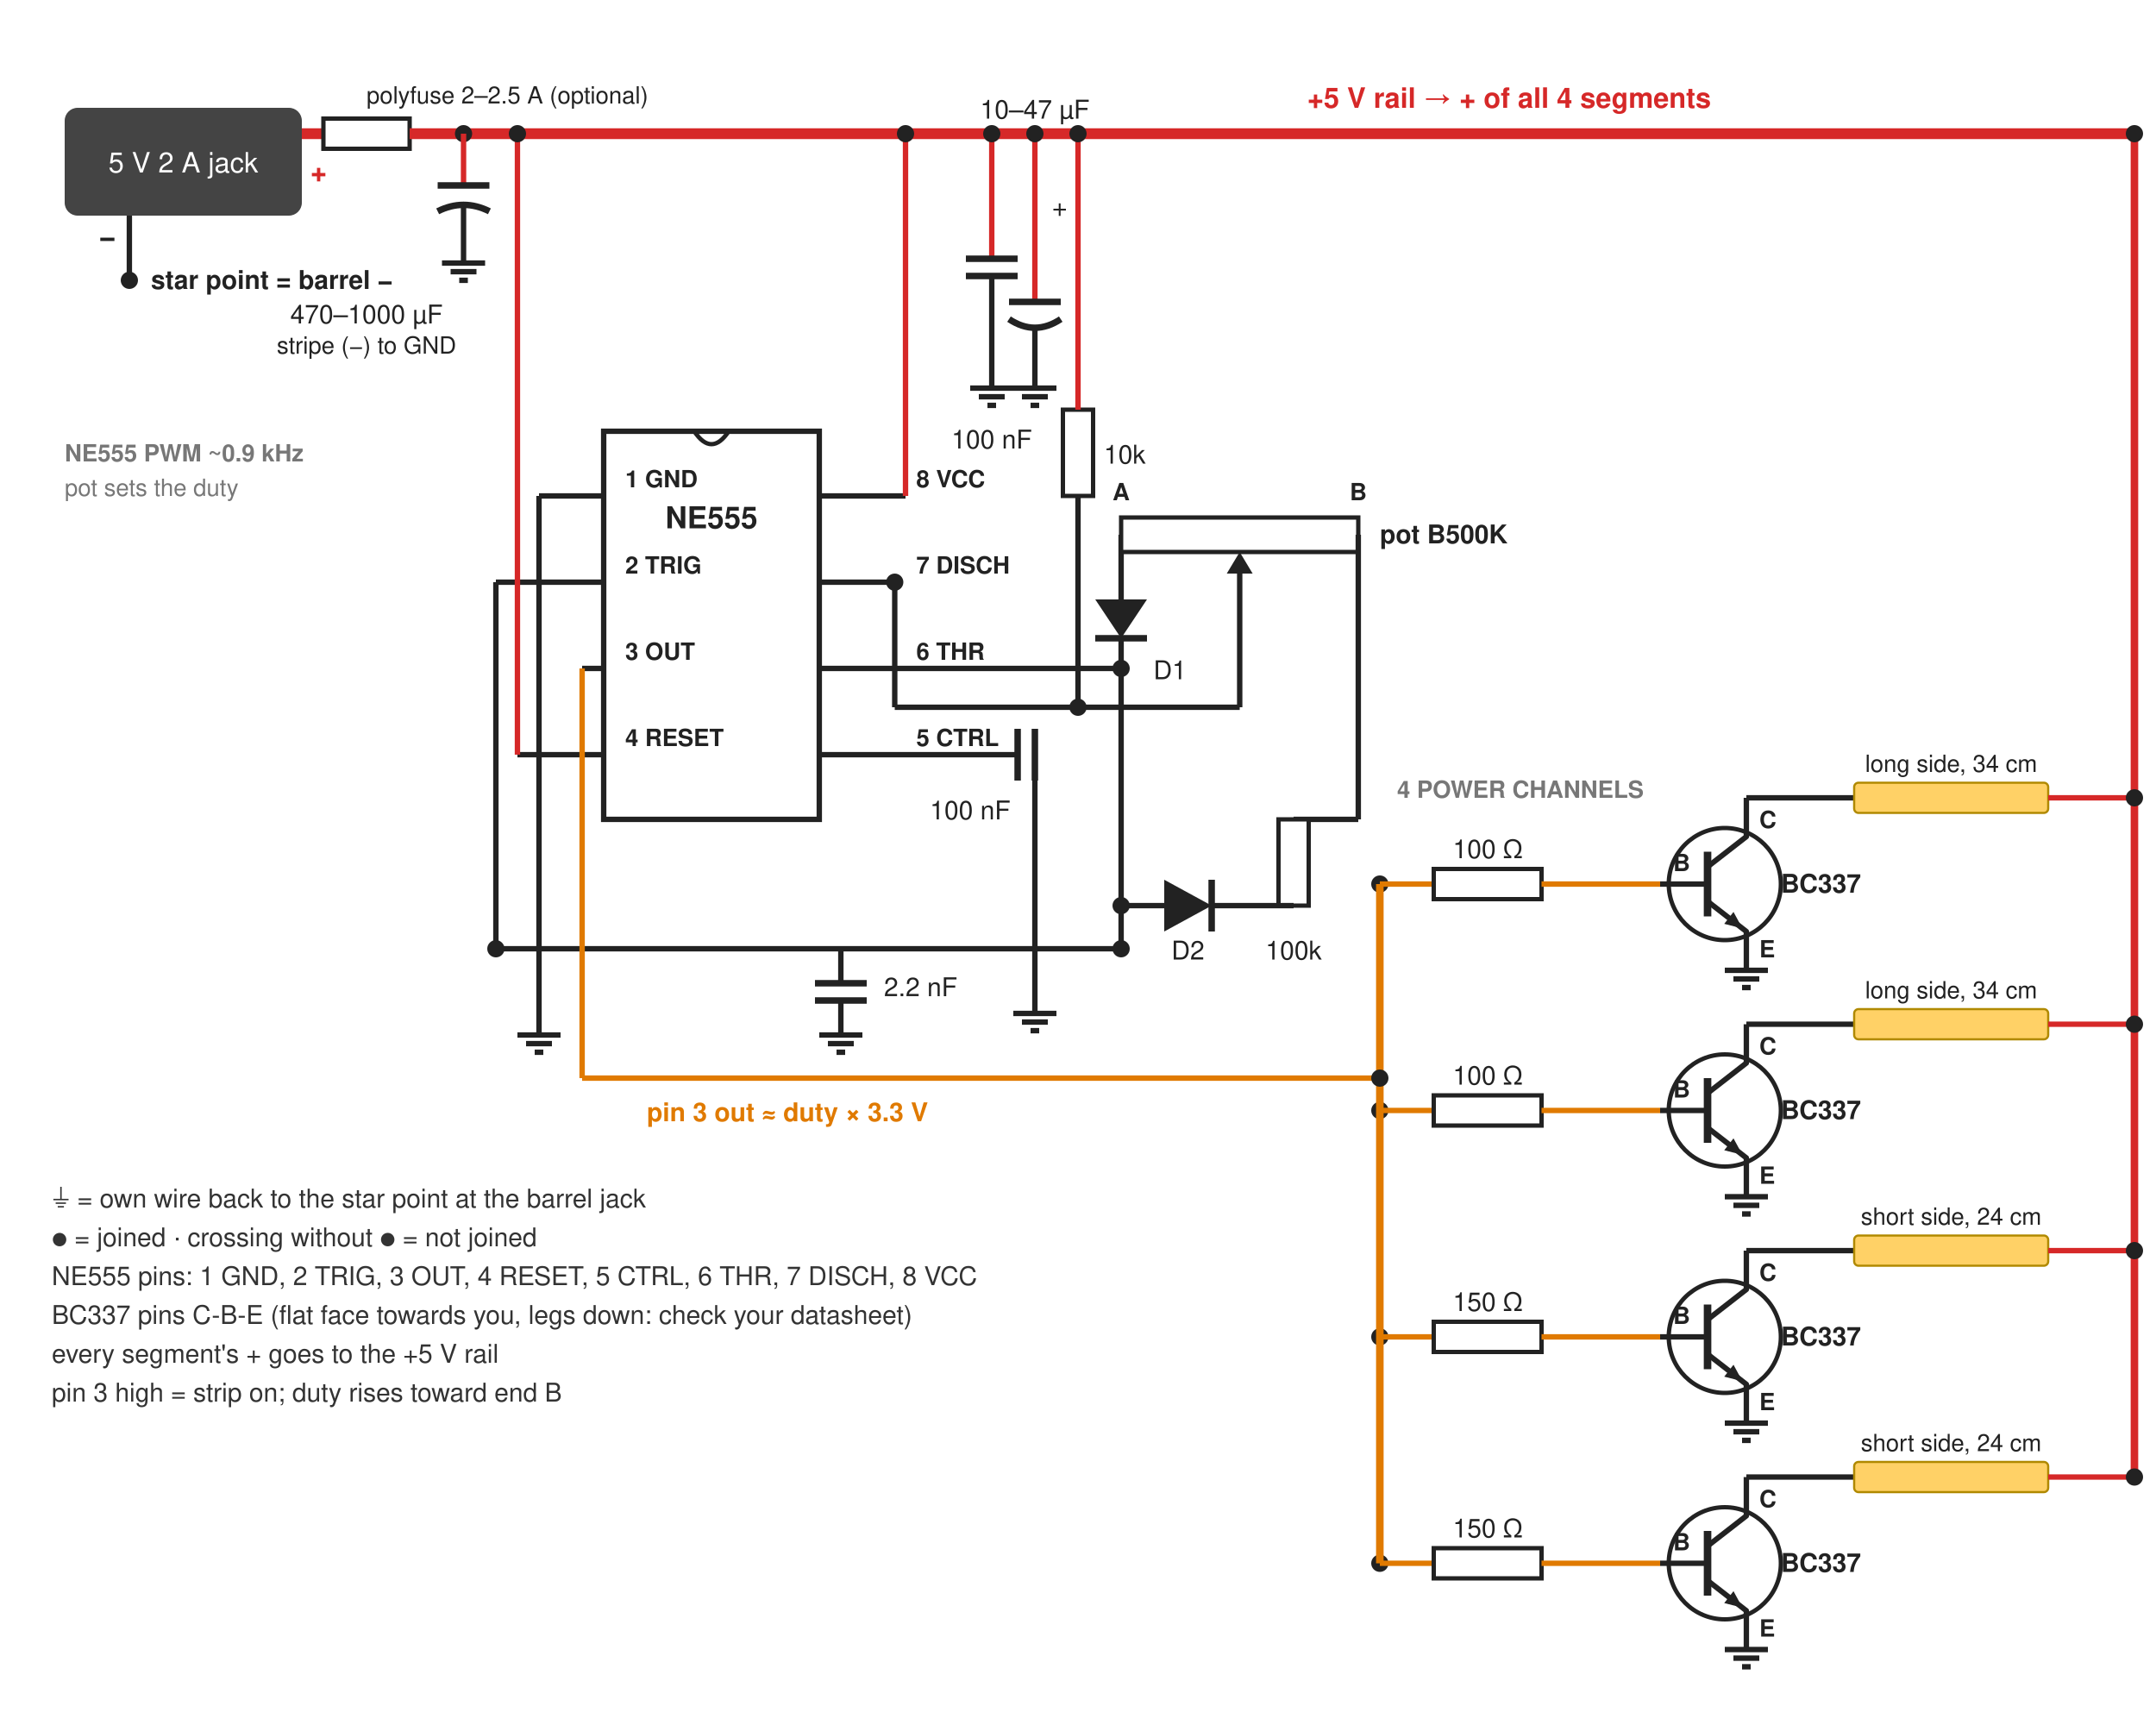
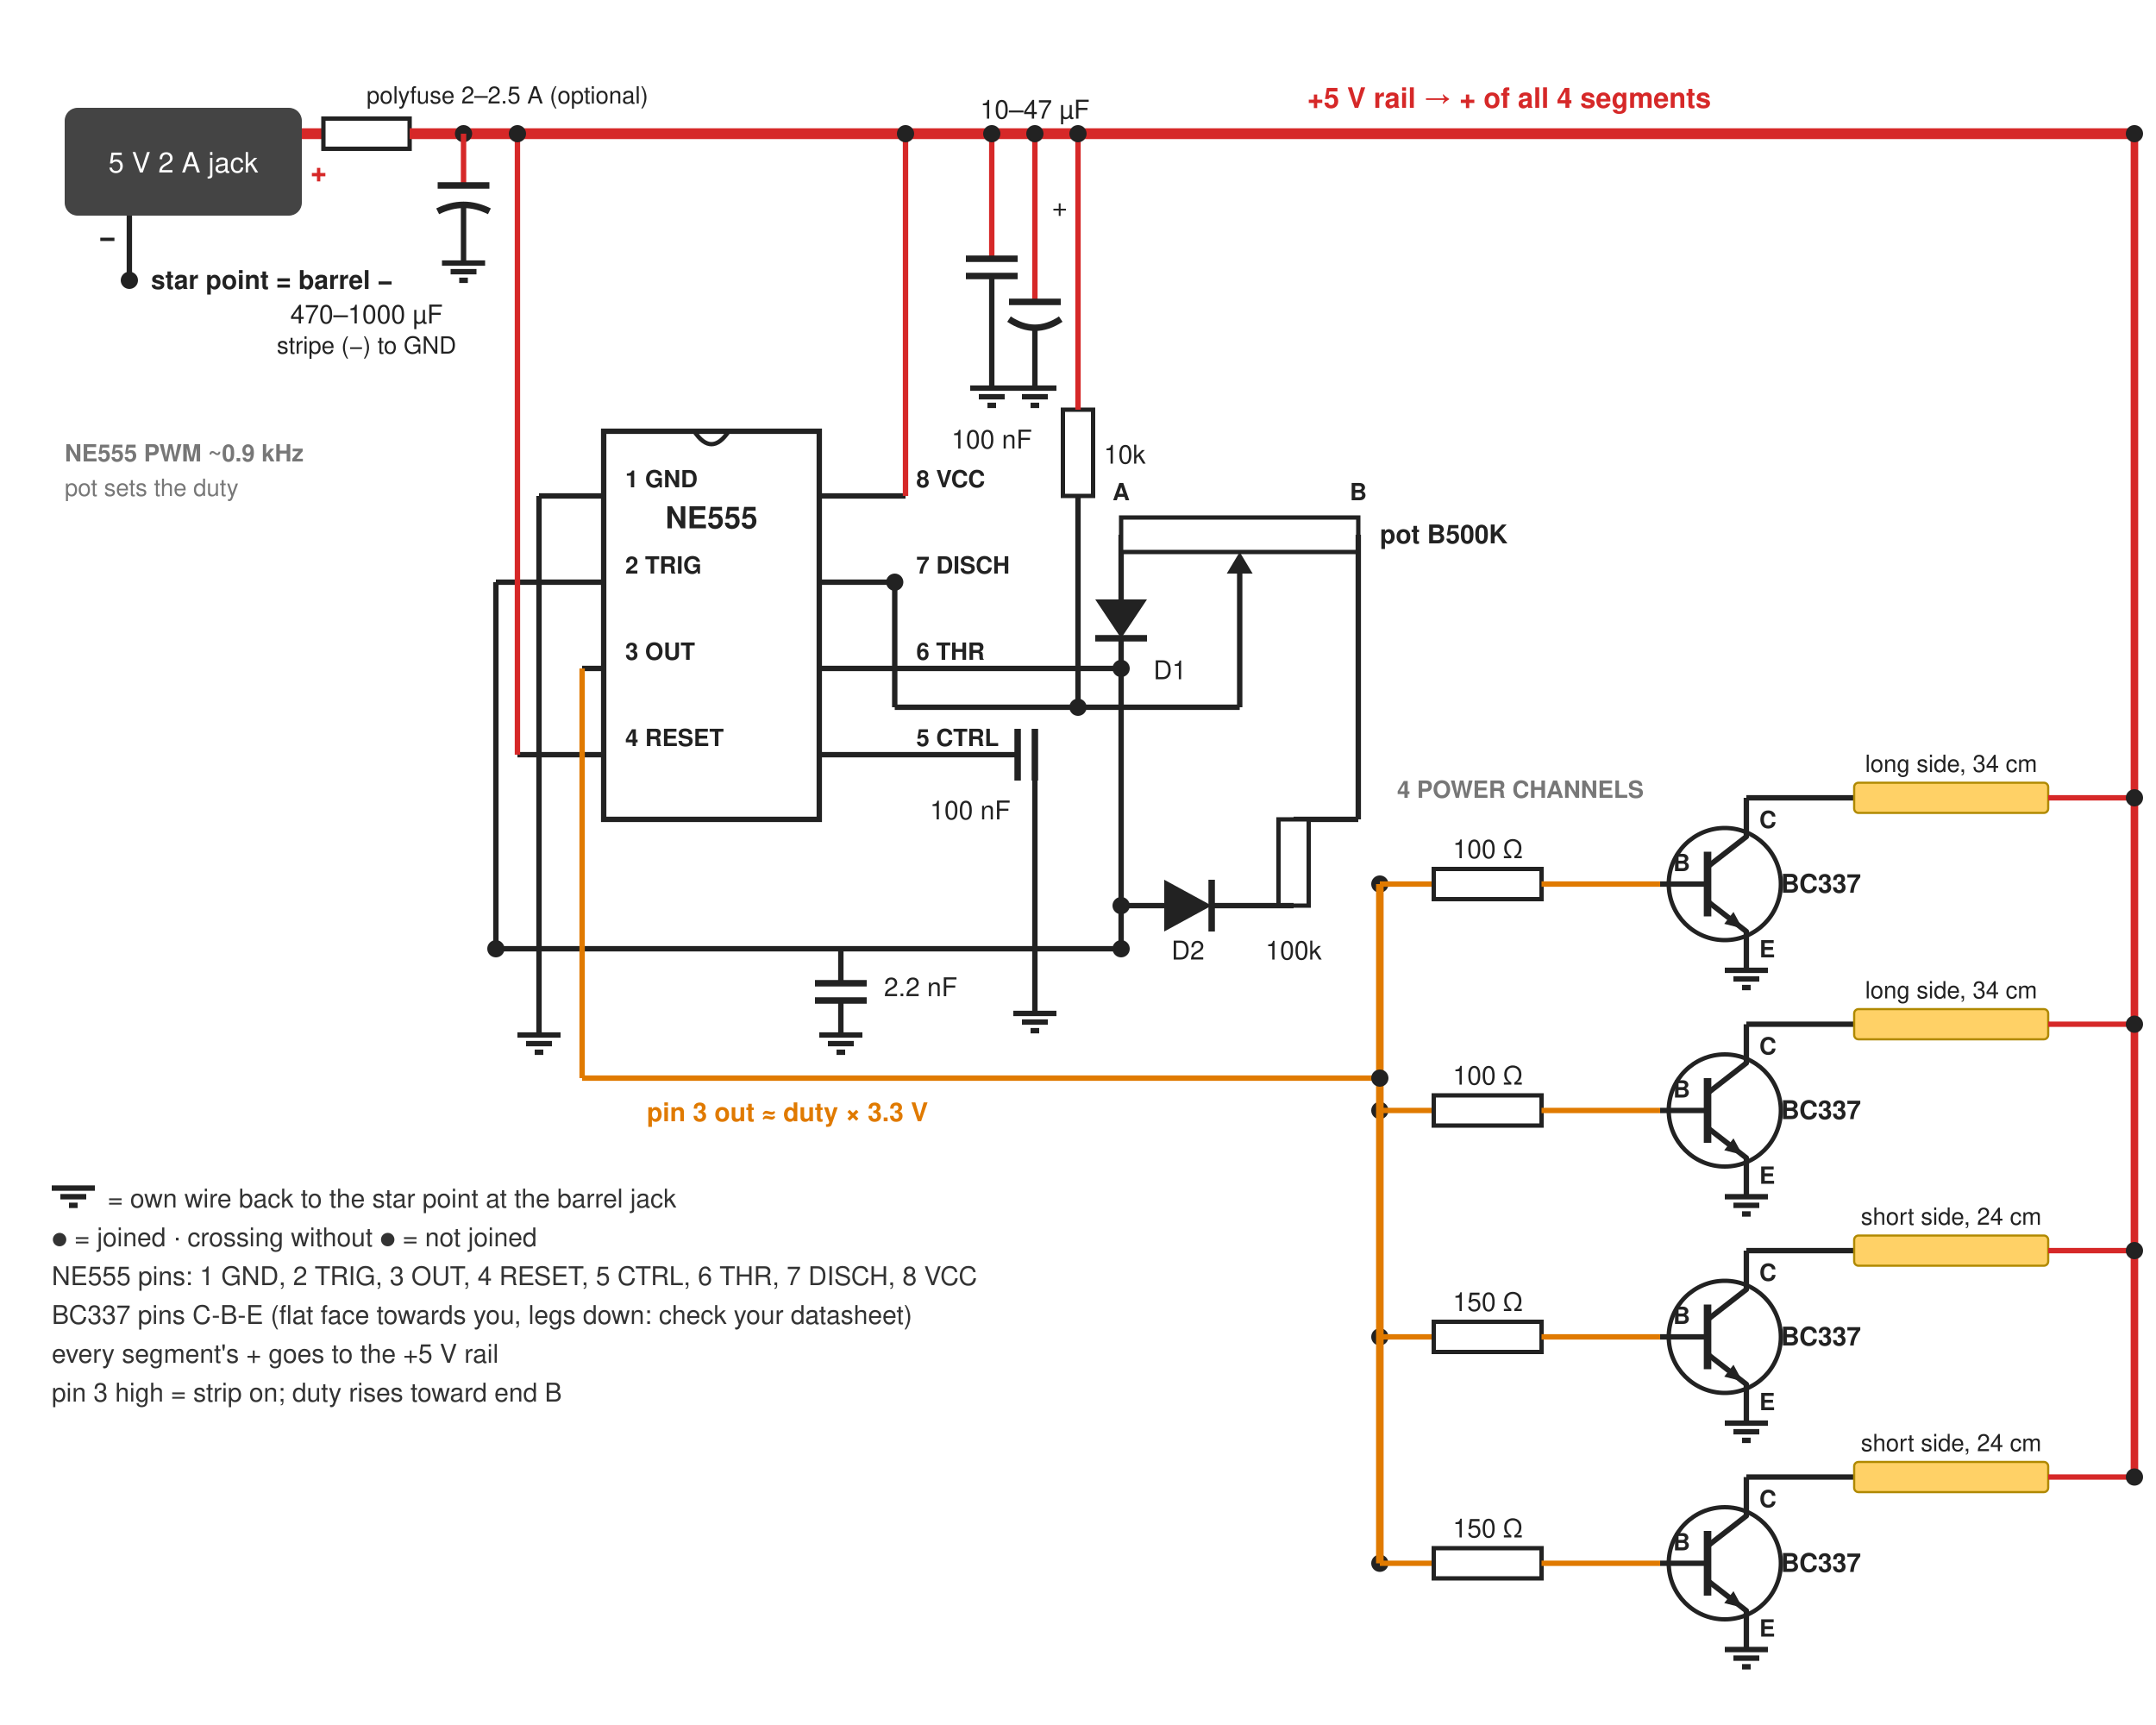
<svg xmlns="http://www.w3.org/2000/svg" viewBox="0 0 1000 800" font-family="Segoe UI, Helvetica, Arial, sans-serif" font-size="13">
  <rect width="1000" height="800" fill="#ffffff" />
  <defs>
    <g id="gnd" stroke="#222" stroke-width="2.5">
      <line x1="-10" y1="0" x2="10" y2="0" />
      <line x1="-6" y1="4" x2="6" y2="4" />
      <line x1="-2" y1="8" x2="2" y2="8" />
    </g>
  </defs>
  <rect x="30" y="50" width="110" height="50" rx="6" fill="#444" />
  <text x="85" y="80" text-anchor="middle" font-size="13" fill="#fff">5 V 2 A jack</text>
  <text x="144" y="84" text-anchor="start" font-size="13" font-weight="bold" fill="#d62828">+</text>
  <text x="46" y="114" text-anchor="start" font-size="13" font-weight="bold" fill="#222">−</text>
  <path d="M140 62 L150 62" stroke="#d62828" stroke-width="5" fill="none" stroke-linejoin="round" />
  <rect x="150" y="55" width="40" height="14" fill="#fff" stroke="#222" stroke-width="2" />
  <text x="170" y="48" text-anchor="start" font-size="11" fill="#222">polyfuse 2–2.5 A (optional)</text>
  <path d="M190 62 L990 62" stroke="#d62828" stroke-width="5" fill="none" stroke-linejoin="round" />
  <text x="700" y="50" text-anchor="middle" font-size="13" font-weight="bold" fill="#d62828">+5 V rail → + of all 4 segments</text>
  <path d="M60 100 L60 130" stroke="#222" stroke-width="2.5" fill="none" stroke-linejoin="round" />
  <circle cx="60" cy="130" r="4" fill="#222" />
  <text x="70" y="134" text-anchor="start" font-size="12" font-weight="bold" fill="#222">star point = barrel −</text>
  <circle cx="215" cy="62" r="4" fill="#222" />
  <path d="M215 62 L215 86" stroke="#d62828" stroke-width="2.5" fill="none" stroke-linejoin="round" />
  <g stroke="#222" stroke-width="3" fill="none">
    <line x1="203" y1="86" x2="227" y2="86" />
    <path d="M203 98 Q215 92 227 98" />
  </g>
  <path d="M215 95 L215 122" stroke="#222" stroke-width="2.5" fill="none" stroke-linejoin="round" />
  <use href="#gnd" x="215" y="122" />
  <text x="170" y="150" text-anchor="middle" font-size="12" fill="#222">470–1000 µF</text>
  <text x="170" y="164" text-anchor="middle" font-size="11" fill="#222">stripe (−) to GND</text>
  <text x="30" y="214" text-anchor="start" font-size="11" font-weight="bold" fill="#777">NE555 PWM ~0.9 kHz</text>
  <text x="30" y="230" text-anchor="start" font-size="11" fill="#777">pot sets the duty</text>
  <rect x="280" y="200" width="100" height="180" fill="#fff" stroke="#222" stroke-width="2.5" />
  <path d="M322 200 Q330 212 338 200" fill="none" stroke="#222" stroke-width="2" />
  <text x="330" y="245" text-anchor="middle" font-size="14" font-weight="bold" fill="#222">NE555</text>
  <path d="M280 230 L260 230" stroke="#222" stroke-width="2.5" fill="none" stroke-linejoin="round" />
  <text x="290" y="226" text-anchor="start" font-size="11" font-weight="bold" fill="#222">1 GND</text>
  <path d="M280 270 L230 270" stroke="#222" stroke-width="2.5" fill="none" stroke-linejoin="round" />
  <text x="290" y="266" text-anchor="start" font-size="11" font-weight="bold" fill="#222">2 TRIG</text>
  <path d="M280 310 L270 310" stroke="#222" stroke-width="2.5" fill="none" stroke-linejoin="round" />
  <text x="290" y="306" text-anchor="start" font-size="11" font-weight="bold" fill="#222">3 OUT</text>
  <path d="M280 350 L240 350" stroke="#222" stroke-width="2.5" fill="none" stroke-linejoin="round" />
  <text x="290" y="346" text-anchor="start" font-size="11" font-weight="bold" fill="#222">4 RESET</text>
  <path d="M380 230 L420 230" stroke="#222" stroke-width="2.5" fill="none" stroke-linejoin="round" />
  <text x="425" y="226" text-anchor="start" font-size="11" font-weight="bold" fill="#222">8 VCC</text>
  <path d="M380 270 L415 270" stroke="#222" stroke-width="2.5" fill="none" stroke-linejoin="round" />
  <text x="425" y="266" text-anchor="start" font-size="11" font-weight="bold" fill="#222">7 DISCH</text>
  <path d="M380 310 L520 310" stroke="#222" stroke-width="2.5" fill="none" stroke-linejoin="round" />
  <text x="425" y="306" text-anchor="start" font-size="11" font-weight="bold" fill="#222">6 THR</text>
  <path d="M380 350 L420 350" stroke="#222" stroke-width="2.5" fill="none" stroke-linejoin="round" />
  <text x="425" y="346" text-anchor="start" font-size="11" font-weight="bold" fill="#222">5 CTRL</text>
  <path d="M420 230 L420 62" stroke="#d62828" stroke-width="2.5" fill="none" stroke-linejoin="round" />
  <circle cx="420" cy="62" r="4" fill="#222" />
  <path d="M240 350 L240 62" stroke="#d62828" stroke-width="2.5" fill="none" stroke-linejoin="round" />
  <circle cx="240" cy="62" r="4" fill="#222" />
  <path d="M260 230 L250 230" stroke="#222" stroke-width="2.5" fill="none" stroke-linejoin="round" />
  <path d="M250 230 L250 480" stroke="#222" stroke-width="2.5" fill="none" stroke-linejoin="round" />
  <use href="#gnd" x="250" y="480" />
  <path d="M230 270 L230 440" stroke="#222" stroke-width="2.5" fill="none" stroke-linejoin="round" />
  <path d="M230 440 L520 440" stroke="#222" stroke-width="2.5" fill="none" stroke-linejoin="round" />
  <circle cx="230" cy="440" r="4" fill="#222" />
  <path d="M520 310 L520 440" stroke="#222" stroke-width="2.5" fill="none" stroke-linejoin="round" />
  <circle cx="520" cy="440" r="4" fill="#222" />
  <path d="M390 440 L390 456" stroke="#222" stroke-width="2.5" fill="none" stroke-linejoin="round" />
  <g stroke="#222" stroke-width="3">
    <line x1="378" y1="456" x2="402" y2="456" />
    <line x1="378" y1="464" x2="402" y2="464" />
  </g>
  <path d="M390 464 L390 480" stroke="#222" stroke-width="2.5" fill="none" stroke-linejoin="round" />
  <use href="#gnd" x="390" y="480" />
  <text x="410" y="462" text-anchor="start" font-size="12" fill="#222">2.2 nF</text>
  <path d="M520 248 L520 278" stroke="#222" stroke-width="2.5" fill="none" stroke-linejoin="round" />
  <polygon points="508,278 532,278 520,296" fill="#222" />
  <line x1="508" y1="296" x2="532" y2="296" stroke="#222" stroke-width="3" />
  <path d="M520 296 L520 310" stroke="#222" stroke-width="2.5" fill="none" stroke-linejoin="round" />
  <circle cx="520" cy="310" r="4" fill="#222" />
  <text x="535" y="315" text-anchor="start" font-size="12" fill="#222">D1</text>
  <rect x="520" y="240" width="110" height="16" fill="#fff" stroke="#222" stroke-width="2" />
  <polygon points="575,256 569,266 581,266" fill="#222" />
  <text x="520" y="232" text-anchor="middle" font-size="11" font-weight="bold" fill="#222">A</text>
  <text x="630" y="232" text-anchor="middle" font-size="11" font-weight="bold" fill="#222">B</text>
  <text x="640" y="252" text-anchor="start" font-size="12" font-weight="bold" fill="#222">pot B500K</text>
  <path d="M575 266 L575 328" stroke="#222" stroke-width="2.5" fill="none" stroke-linejoin="round" />
  <path d="M575 328 L415 328" stroke="#222" stroke-width="2.5" fill="none" stroke-linejoin="round" />
  <path d="M415 328 L415 270" stroke="#222" stroke-width="2.5" fill="none" stroke-linejoin="round" />
  <circle cx="415" cy="270" r="4" fill="#222" />
  <path d="M500 328 L500 230" stroke="#222" stroke-width="2.5" fill="none" stroke-linejoin="round" />
  <circle cx="500" cy="328" r="4" fill="#222" />
  <rect x="493" y="190" width="14" height="40" fill="#fff" stroke="#222" stroke-width="2" />
  <path d="M500 190 L500 62" stroke="#d62828" stroke-width="2.5" fill="none" stroke-linejoin="round" />
  <circle cx="500" cy="62" r="4" fill="#222" />
  <text x="512" y="215" text-anchor="start" font-size="12" fill="#222">10k</text>
  <path d="M630 248 L630 380" stroke="#222" stroke-width="2.5" fill="none" stroke-linejoin="round" />
  <path d="M630 380 L600 380" stroke="#222" stroke-width="2.5" fill="none" stroke-linejoin="round" />
  <rect x="593" y="380" width="14" height="40" fill="#fff" stroke="#222" stroke-width="2" />
  <path d="M600 420 L562 420" stroke="#222" stroke-width="2.5" fill="none" stroke-linejoin="round" />
  <line x1="562" y1="408" x2="562" y2="432" stroke="#222" stroke-width="3" />
  <polygon points="540,408 540,432 562,420" fill="#222" />
  <path d="M540 420 L520 420" stroke="#222" stroke-width="2.5" fill="none" stroke-linejoin="round" />
  <circle cx="520" cy="420" r="4" fill="#222" />
  <text x="600" y="445" text-anchor="middle" font-size="12" fill="#222">100k</text>
  <text x="551" y="445" text-anchor="middle" font-size="12" fill="#222">D2</text>
  <path d="M420 350 L472 350" stroke="#222" stroke-width="2.5" fill="none" stroke-linejoin="round" />
  <g stroke="#222" stroke-width="3">
    <line x1="472" y1="338" x2="472" y2="362" />
    <line x1="480" y1="338" x2="480" y2="362" />
  </g>
  <path d="M480 362 L480 470" stroke="#222" stroke-width="2.5" fill="none" stroke-linejoin="round" />
  <use href="#gnd" x="480" y="470" />
  <text x="450" y="380" text-anchor="middle" font-size="12" fill="#222">100 nF</text>
  <path d="M460 62 L460 120" stroke="#d62828" stroke-width="2.5" fill="none" stroke-linejoin="round" />
  <circle cx="460" cy="62" r="4" fill="#222" />
  <g stroke="#222" stroke-width="3">
    <line x1="448" y1="120" x2="472" y2="120" />
    <line x1="448" y1="128" x2="472" y2="128" />
  </g>
  <path d="M460 128 L460 180" stroke="#222" stroke-width="2.5" fill="none" stroke-linejoin="round" />
  <use href="#gnd" x="460" y="180" />
  <text x="460" y="208" text-anchor="middle" font-size="12" fill="#222">100 nF</text>
  <path d="M480 62 L480 140" stroke="#d62828" stroke-width="2.5" fill="none" stroke-linejoin="round" />
  <circle cx="480" cy="62" r="4" fill="#222" />
  <g stroke="#222" stroke-width="3">
    <line x1="468" y1="140" x2="492" y2="140" />
    <path d="M468 148 Q480 156 492 148" fill="none" />
  </g>
  <text x="488" y="100" text-anchor="start" font-size="12" fill="#222">+</text>
  <path d="M480 152 L480 180" stroke="#222" stroke-width="2.5" fill="none" stroke-linejoin="round" />
  <use href="#gnd" x="480" y="180" />
  <text x="480" y="55" text-anchor="middle" font-size="12" fill="#222">10–47 µF</text>
  <path d="M270 310 L270 500" stroke="#e07a00" stroke-width="2.5" fill="none" stroke-linejoin="round" />
  <path d="M270 500 L640 500" stroke="#e07a00" stroke-width="2.5" fill="none" stroke-linejoin="round" />
  <text x="300" y="520" text-anchor="start" font-size="12" font-weight="bold" fill="#e07a00">pin 3 out ≈ duty × 3.3 V</text>
  <text x="648" y="370" text-anchor="start" font-size="11" font-weight="bold" fill="#777">4 POWER CHANNELS</text>
  <path d="M990 62 L990 685" stroke="#d62828" stroke-width="3.5" fill="none" stroke-linejoin="round" />
  <circle cx="640" cy="410" r="4" fill="#222" />
  <path d="M640 410 L665 410" stroke="#e07a00" stroke-width="2.5" fill="none" stroke-linejoin="round" />
  <rect x="665" y="403" width="50" height="14" fill="#fff" stroke="#222" stroke-width="2" />
  <path d="M715 410 L770 410" stroke="#e07a00" stroke-width="2.5" fill="none" stroke-linejoin="round" />
  <text x="690" y="398" text-anchor="middle" font-size="12" fill="#222">100 Ω</text>
  <circle cx="800" cy="410" r="26" fill="none" stroke="#222" stroke-width="2" />
  <g stroke="#222" stroke-width="2.5" fill="none" stroke-linejoin="round">
    <line x1="770" y1="410" x2="792" y2="410" />
    <path d="M792 402 L810 388 L810 370" />
    <path d="M792 418 L810 432 L810 450" />
  </g>
  <line x1="792" y1="395" x2="792" y2="425" stroke="#222" stroke-width="3.5" />
  <polygon points="808.2,430.6 799.736,428.451 804.034,422.926" fill="#222" />
  <text x="816" y="384" text-anchor="start" font-size="11" font-weight="bold" fill="#222">C</text>
  <text x="816" y="444" text-anchor="start" font-size="11" font-weight="bold" fill="#222">E</text>
  <text x="776" y="404" text-anchor="start" font-size="11" font-weight="bold" fill="#222">B</text>
  <text x="826" y="414" text-anchor="start" font-size="12" font-weight="bold" fill="#222">BC337</text>
  <use href="#gnd" x="810" y="450" />
  <path d="M810 370 L860 370" stroke="#222" stroke-width="2.5" fill="none" stroke-linejoin="round" />
  <rect x="860" y="363" width="90" height="14" rx="2" fill="#ffd166" stroke="#b08900" />
  <text x="905" y="358" text-anchor="middle" font-size="11" fill="#222">long side, 34 cm</text>
  <path d="M950 370 L990 370" stroke="#d62828" stroke-width="2.5" fill="none" stroke-linejoin="round" />
  <circle cx="990" cy="370" r="4" fill="#222" />
  <circle cx="640" cy="515" r="4" fill="#222" />
  <path d="M640 515 L665 515" stroke="#e07a00" stroke-width="2.5" fill="none" stroke-linejoin="round" />
  <rect x="665" y="508" width="50" height="14" fill="#fff" stroke="#222" stroke-width="2" />
  <path d="M715 515 L770 515" stroke="#e07a00" stroke-width="2.5" fill="none" stroke-linejoin="round" />
  <text x="690" y="503" text-anchor="middle" font-size="12" fill="#222">100 Ω</text>
  <circle cx="800" cy="515" r="26" fill="none" stroke="#222" stroke-width="2" />
  <g stroke="#222" stroke-width="2.5" fill="none" stroke-linejoin="round">
    <line x1="770" y1="515" x2="792" y2="515" />
    <path d="M792 507 L810 493 L810 475" />
    <path d="M792 523 L810 537 L810 555" />
  </g>
  <line x1="792" y1="500" x2="792" y2="530" stroke="#222" stroke-width="3.5" />
  <polygon points="808.2,535.6 799.736,533.451 804.034,527.926" fill="#222" />
  <text x="816" y="489" text-anchor="start" font-size="11" font-weight="bold" fill="#222">C</text>
  <text x="816" y="549" text-anchor="start" font-size="11" font-weight="bold" fill="#222">E</text>
  <text x="776" y="509" text-anchor="start" font-size="11" font-weight="bold" fill="#222">B</text>
  <text x="826" y="519" text-anchor="start" font-size="12" font-weight="bold" fill="#222">BC337</text>
  <use href="#gnd" x="810" y="555" />
  <path d="M810 475 L860 475" stroke="#222" stroke-width="2.5" fill="none" stroke-linejoin="round" />
  <rect x="860" y="468" width="90" height="14" rx="2" fill="#ffd166" stroke="#b08900" />
  <text x="905" y="463" text-anchor="middle" font-size="11" fill="#222">long side, 34 cm</text>
  <path d="M950 475 L990 475" stroke="#d62828" stroke-width="2.5" fill="none" stroke-linejoin="round" />
  <circle cx="990" cy="475" r="4" fill="#222" />
  <circle cx="640" cy="620" r="4" fill="#222" />
  <path d="M640 620 L665 620" stroke="#e07a00" stroke-width="2.5" fill="none" stroke-linejoin="round" />
  <rect x="665" y="613" width="50" height="14" fill="#fff" stroke="#222" stroke-width="2" />
  <path d="M715 620 L770 620" stroke="#e07a00" stroke-width="2.5" fill="none" stroke-linejoin="round" />
  <text x="690" y="608" text-anchor="middle" font-size="12" fill="#222">150 Ω</text>
  <circle cx="800" cy="620" r="26" fill="none" stroke="#222" stroke-width="2" />
  <g stroke="#222" stroke-width="2.5" fill="none" stroke-linejoin="round">
    <line x1="770" y1="620" x2="792" y2="620" />
    <path d="M792 612 L810 598 L810 580" />
    <path d="M792 628 L810 642 L810 660" />
  </g>
  <line x1="792" y1="605" x2="792" y2="635" stroke="#222" stroke-width="3.5" />
  <polygon points="808.2,640.6 799.736,638.451 804.034,632.926" fill="#222" />
  <text x="816" y="594" text-anchor="start" font-size="11" font-weight="bold" fill="#222">C</text>
  <text x="816" y="654" text-anchor="start" font-size="11" font-weight="bold" fill="#222">E</text>
  <text x="776" y="614" text-anchor="start" font-size="11" font-weight="bold" fill="#222">B</text>
  <text x="826" y="624" text-anchor="start" font-size="12" font-weight="bold" fill="#222">BC337</text>
  <use href="#gnd" x="810" y="660" />
  <path d="M810 580 L860 580" stroke="#222" stroke-width="2.5" fill="none" stroke-linejoin="round" />
  <rect x="860" y="573" width="90" height="14" rx="2" fill="#ffd166" stroke="#b08900" />
  <text x="905" y="568" text-anchor="middle" font-size="11" fill="#222">short side, 24 cm</text>
  <path d="M950 580 L990 580" stroke="#d62828" stroke-width="2.5" fill="none" stroke-linejoin="round" />
  <circle cx="990" cy="580" r="4" fill="#222" />
  <circle cx="640" cy="725" r="4" fill="#222" />
  <path d="M640 725 L665 725" stroke="#e07a00" stroke-width="2.5" fill="none" stroke-linejoin="round" />
  <rect x="665" y="718" width="50" height="14" fill="#fff" stroke="#222" stroke-width="2" />
  <path d="M715 725 L770 725" stroke="#e07a00" stroke-width="2.5" fill="none" stroke-linejoin="round" />
  <text x="690" y="713" text-anchor="middle" font-size="12" fill="#222">150 Ω</text>
  <circle cx="800" cy="725" r="26" fill="none" stroke="#222" stroke-width="2" />
  <g stroke="#222" stroke-width="2.5" fill="none" stroke-linejoin="round">
    <line x1="770" y1="725" x2="792" y2="725" />
    <path d="M792 717 L810 703 L810 685" />
    <path d="M792 733 L810 747 L810 765" />
  </g>
  <line x1="792" y1="710" x2="792" y2="740" stroke="#222" stroke-width="3.5" />
  <polygon points="808.2,745.6 799.736,743.451 804.034,737.926" fill="#222" />
  <text x="816" y="699" text-anchor="start" font-size="11" font-weight="bold" fill="#222">C</text>
  <text x="816" y="759" text-anchor="start" font-size="11" font-weight="bold" fill="#222">E</text>
  <text x="776" y="719" text-anchor="start" font-size="11" font-weight="bold" fill="#222">B</text>
  <text x="826" y="729" text-anchor="start" font-size="12" font-weight="bold" fill="#222">BC337</text>
  <use href="#gnd" x="810" y="765" />
  <path d="M810 685 L860 685" stroke="#222" stroke-width="2.5" fill="none" stroke-linejoin="round" />
  <rect x="860" y="678" width="90" height="14" rx="2" fill="#ffd166" stroke="#b08900" />
  <text x="905" y="673" text-anchor="middle" font-size="11" fill="#222">short side, 24 cm</text>
  <path d="M950 685 L990 685" stroke="#d62828" stroke-width="2.5" fill="none" stroke-linejoin="round" />
  <circle cx="990" cy="685" r="4" fill="#222" />
  <circle cx="990" cy="62" r="4" fill="#222" />
  <path d="M640 410 L640 725" stroke="#e07a00" stroke-width="3.5" fill="none" stroke-linejoin="round" />
  <circle cx="640" cy="500" r="4" fill="#222" />
-   <text x="24" y="560" text-anchor="start" font-size="12" fill="#333">⏚ = own wire back to the star point at the barrel jack</text>
+   <use href="#gnd" x="34" y="551" />
+   <text x="50" y="560" text-anchor="start" font-size="12" fill="#333">= own wire back to the star point at the barrel jack</text>
  <text x="24" y="578" text-anchor="start" font-size="12" fill="#333">● = joined · crossing without ● = not joined</text>
  <text x="24" y="596" text-anchor="start" font-size="12" fill="#333">NE555 pins: 1 GND, 2 TRIG, 3 OUT, 4 RESET, 5 CTRL, 6 THR, 7 DISCH, 8 VCC</text>
  <text x="24" y="614" text-anchor="start" font-size="12" fill="#333">BC337 pins C-B-E (flat face towards you, legs down: check your datasheet)</text>
  <text x="24" y="632" text-anchor="start" font-size="12" fill="#333">every segment's + goes to the +5 V rail</text>
  <text x="24" y="650" text-anchor="start" font-size="12" fill="#333">pin 3 high = strip on; duty rises toward end B</text>
</svg>
